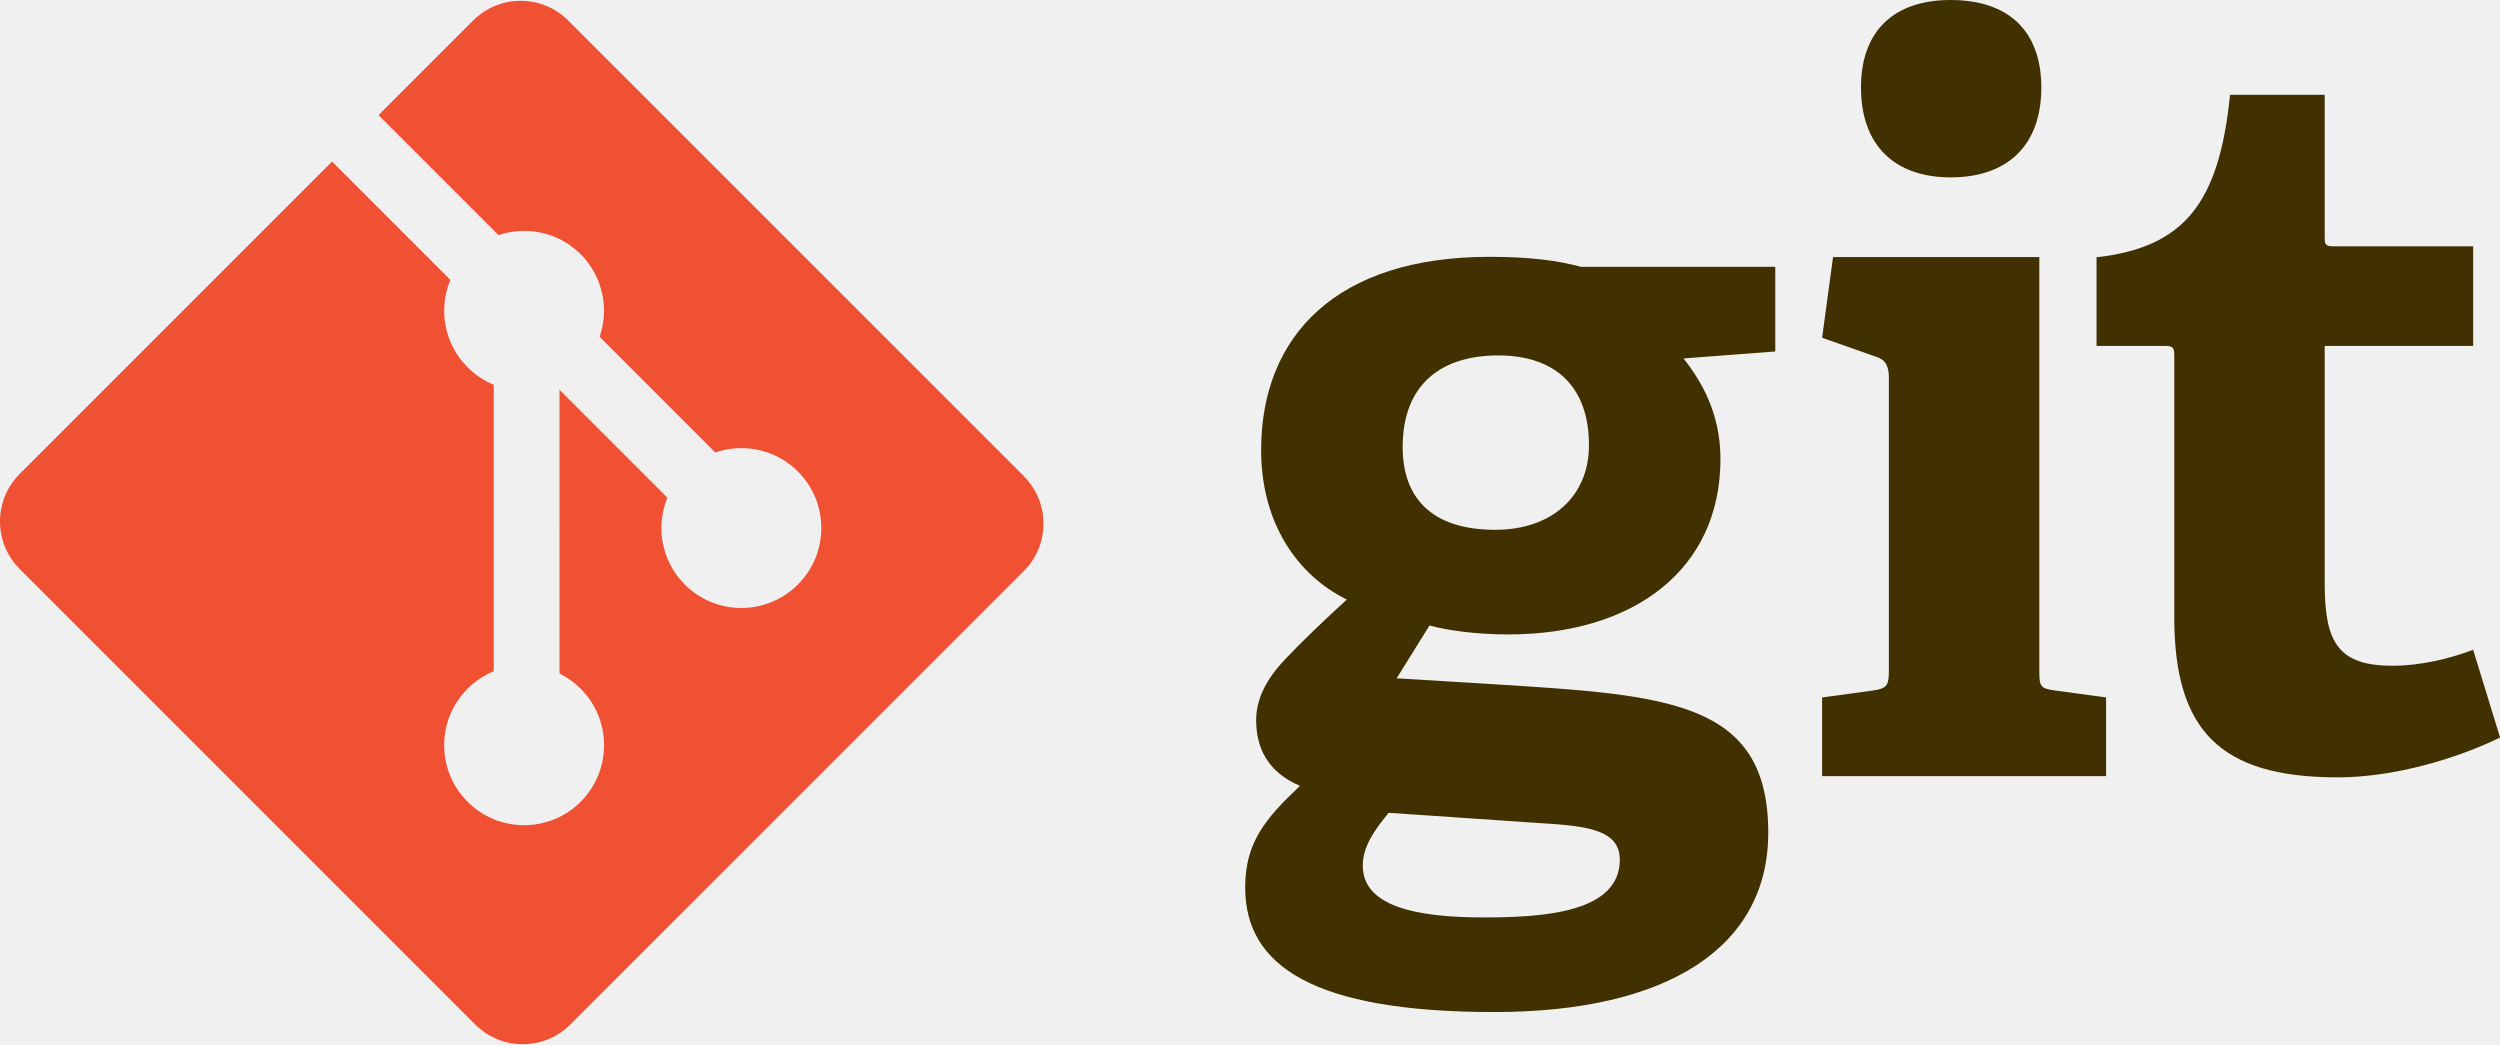
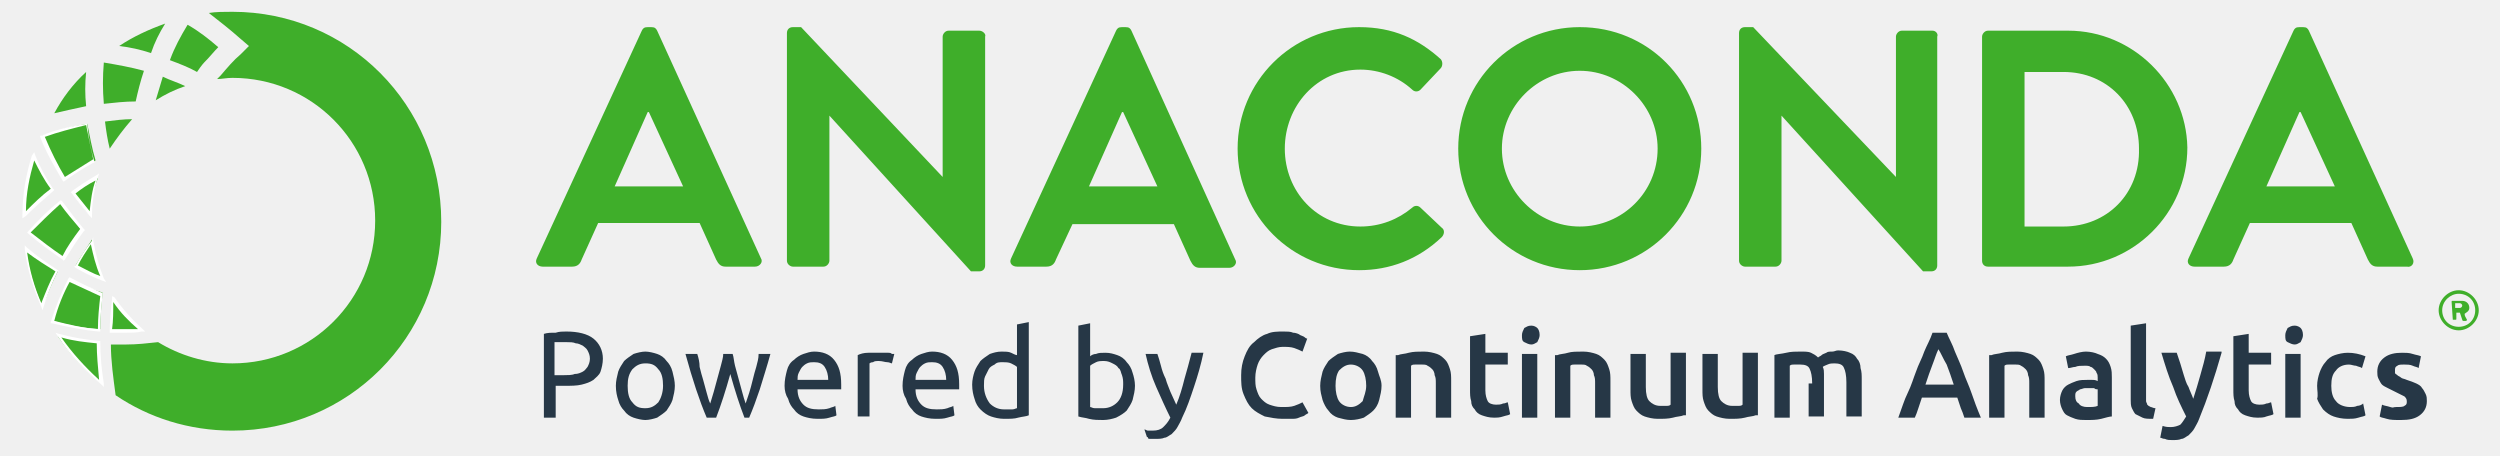
- <svg xmlns="http://www.w3.org/2000/svg" viewBox="0 0 272.96 114.01">
-   <path fill="#413000" d="m163.59,38.806c-5.985,0-10.442,2.939-10.442,10.012,0,5.329,2.938,9.028,10.12,9.028,6.088,0,10.222-3.587,10.222-9.248,0-6.416-3.7-9.791-9.9-9.791zm-11.97,49.94c-1.416,1.738-2.828,3.585-2.828,5.765,0,4.348,5.545,5.657,13.162,5.657,6.31,0,14.905-0.442,14.905-6.309,0-3.487-4.135-3.703-9.36-4.03l-15.88-1.083zm32.201-49.611c1.955,2.503,4.025,5.985,4.025,10.989,0,12.075-9.465,19.146-23.169,19.146-3.485,0-6.64-0.434-8.596-0.977l-3.591,5.765,10.66,0.651c18.822,1.199,29.915,1.744,29.915,16.208,0,12.514-10.985,19.581-29.915,19.581-19.69,0-27.196-5.005-27.196-13.598,0-4.897,2.176-7.503,5.984-11.098-3.591-1.518-4.786-4.236-4.786-7.175,0-2.395,1.195-4.57,3.156-6.639,1.958-2.065,4.133-4.135,6.744-6.527-5.33-2.61-9.356-8.268-9.356-16.319,0-12.509,8.269-21.1,24.91-21.1,4.679,0,7.509,0.431,10.011,1.087h21.215v9.245l-10.01,0.762" />
-   <path fill="#413000" d="m212.98,19.366c-6.202,0-9.791-3.593-9.791-9.796,0-6.195,3.589-9.57,9.791-9.57,6.31,0,9.9,3.375,9.9,9.57,0,6.203-3.59,9.796-9.9,9.796zm-14.036,65.376,0-8.59,5.55-0.759c1.524-0.221,1.74-0.544,1.74-2.18v-31.983c0-1.194-0.325-1.959-1.416-2.283l-5.874-2.069,1.196-8.809h22.521v45.144c0,1.744,0.105,1.96,1.741,2.18l5.549,0.759v8.59h-31.008" />
-   <path fill="#413000" d="m272.97,80.526c-4.68,2.282-11.532,4.349-17.736,4.349-12.945,0-17.839-5.217-17.839-17.515v-28.5c0-0.651,0-1.088-0.874-1.088h-7.614v-9.682c9.576-1.091,13.381-5.878,14.578-17.736h10.336v15.453c0,0.759,0,1.087,0.871,1.087h15.338v10.877h-16.209v25.999c0,6.419,1.525,8.919,7.396,8.919,3.05,0,6.201-0.759,8.812-1.739l2.94,9.576" />
-   <path fill="#f05133" d="M111.78,51.977,62.035,2.238c-2.862-2.865-7.508-2.865-10.374,0l-10.329,10.33,13.102,13.102c3.046-1.028,6.537-0.339,8.964,2.088,2.439,2.442,3.124,5.963,2.07,9.02l12.628,12.628c3.055-1.053,6.58-0.373,9.02,2.071,3.411,3.41,3.411,8.934,0,12.345-3.411,3.412-8.936,3.412-12.349,0-2.564-2.567-3.199-6.335-1.9-9.494l-11.777-11.777-0.001,30.991c0.832,0.412,1.616,0.961,2.309,1.651,3.41,3.409,3.41,8.933,0,12.348-3.411,3.409-8.938,3.409-12.345,0-3.41-3.415-3.41-8.938,0-12.348,0.843-0.841,1.818-1.478,2.858-1.905v-31.279c-1.041-0.425-2.015-1.057-2.859-1.905-2.583-2.581-3.205-6.372-1.88-9.544l-12.916-12.918-34.106,34.105c-2.866,2.867-2.866,7.513,0,10.378l49.742,49.739c2.864,2.865,7.508,2.865,10.376,0l49.512-49.504c2.865-2.866,2.865-7.514,0-10.379" />
+ <svg xmlns="http://www.w3.org/2000/svg" id="Layer_1" viewBox="0 0 211.9 38.6">
+   <style>.st0{fill:#3fae2a}.st1{fill:none}.st2{fill:#263746}.st3{fill:#fff}</style>
+   <path class="st0" d="M55.7 2.6c-.1-.2-.2-.3-.5-.3h-.3c-.3 0-.4.1-.5.3l-8.9 19.3c-.2.4.1.7.5.7h2.5c.5 0 .7-.3.8-.6l1.4-3.1h8.6l1.4 3.1c.2.4.4.6.8.6H64c.4 0 .7-.4.5-.7L55.7 2.6zm-3.6 13.2l2.8-6.3h.1l2.9 6.3h-5.8zM83 2.6h-2.6c-.3 0-.5.3-.5.5V15l-12-12.7h-.7c-.3 0-.5.2-.5.5v19.3c0 .3.3.5.5.5h2.6c.3 0 .5-.3.5-.5V9.8l12 13.2h.7c.3 0 .5-.2.5-.5V3.1c.1-.2-.2-.5-.5-.5zM95.9 2.6c-.1-.2-.2-.3-.5-.3h-.3c-.3 0-.4.1-.5.3l-8.9 19.3c-.2.4.1.7.5.7h2.5c.5 0 .7-.3.8-.6l1.4-3h8.6l1.4 3.1c.2.4.4.6.8.6h2.5c.4 0 .7-.4.5-.7L95.9 2.6zm-3.6 13.2l2.8-6.3h.1l2.9 6.3h-5.8zM120.4 17.6c-.2-.2-.5-.2-.7 0-1.2 1-2.7 1.6-4.4 1.6-3.7 0-6.4-3-6.4-6.6s2.7-6.7 6.4-6.7c1.6 0 3.2.6 4.4 1.7.2.2.5.2.7 0l1.7-1.8c.2-.2.2-.6 0-.8-1.9-1.7-4-2.7-6.9-2.7-5.7 0-10.3 4.6-10.3 10.3s4.6 10.3 10.3 10.3c2.6 0 5-.9 7-2.8.2-.2.3-.6 0-.8l-1.8-1.7zM133.9 2.3c-5.7 0-10.3 4.6-10.3 10.3s4.6 10.3 10.3 10.3c5.7 0 10.3-4.6 10.3-10.3s-4.5-10.3-10.3-10.3zm0 16.9c-3.6 0-6.6-3-6.6-6.6s3-6.6 6.6-6.6 6.6 3 6.6 6.6c0 3.7-3 6.6-6.6 6.6zM163.8 2.6h-2.6c-.3 0-.5.3-.5.5V15L148.6 2.3h-.7c-.3 0-.5.2-.5.5v19.3c0 .3.3.5.5.5h2.6c.3 0 .5-.3.5-.5V9.8L163 23h.7c.3 0 .5-.2.5-.5V3.1c.1-.2-.1-.5-.4-.5zM175.3 2.6h-6.8c-.3 0-.5.3-.5.5v19c0 .3.2.5.5.5h6.8c5.5 0 10.1-4.5 10.1-10.1-.1-5.4-4.6-9.9-10.1-9.9zm-.4 16.6h-3.3V6.1h3.3c3.7 0 6.4 2.8 6.4 6.5.1 3.8-2.7 6.6-6.4 6.6zM204.5 21.9l-8.8-19.3c-.1-.2-.2-.3-.5-.3h-.3c-.3 0-.4.1-.5.3l-8.9 19.3c-.2.4.1.7.5.7h2.5c.5 0 .7-.3.8-.6l1.4-3.1h8.6l1.4 3.1c.2.4.4.6.8.6h2.5c.4.1.7-.3.5-.7zm-12.4-6.1l2.8-6.3h.1l2.9 6.3h-5.8z" />
+   <path class="st1" d="M208.8 26c0-.1-.1-.2-.2-.2h-.4v.5h.4c.1-.1.2-.2.2-.3z" />
+   <path class="st1" d="M208.4 27.6c.8 0 1.4-.6 1.4-1.4s-.6-1.4-1.4-1.4c-.8 0-1.4.6-1.4 1.4s.7 1.4 1.4 1.4zm-.6-2.1s0-.1 0 0l.8-.1c.3 0 .6.2.6.6 0 .3-.2.5-.4.5.1.2.2.4.2.5s0 .1-.1.1h-.2s-.1 0-.1-.1l-.2-.6h-.3v.6s0 .1-.1.1h-.1c-.1 0-.1 0-.1-.1v-1.5z" />
+   <path class="st0" d="M207.9 27.1h.2c.1 0 .1 0 .1-.1v-.5h.3l.2.6s0 .1.1.1h.2c.1 0 .1-.1.1-.1-.1-.2-.2-.3-.2-.5.1-.1.4-.2.4-.5 0-.4-.3-.6-.6-.6h-.8c-.1 0-.1 0-.1.1l.1 1.5c-.1 0-.1 0 0 0zm.2-1.4h.4c.1 0 .2.1.2.2s-.1.2-.2.2h-.4v-.4z" />
+   <path class="st0" d="M208.4 28c.9 0 1.7-.8 1.7-1.7s-.8-1.7-1.7-1.7-1.7.8-1.7 1.7.8 1.7 1.7 1.7zm0-3.1c.8 0 1.4.6 1.4 1.4s-.6 1.4-1.4 1.4c-.8 0-1.4-.6-1.4-1.4s.7-1.4 1.4-1.4z" />
+   <g>
+     <path class="st2" d="M48 28.1c1 0 1.8.2 2.3.6s.8 1 .8 1.7c0 .4-.1.8-.2 1.1-.1.3-.4.5-.6.7-.3.2-.6.3-1 .4-.4.1-.9.1-1.4.1h-.8v2.7h-1v-7.1c.3-.1.6-.1 1-.1.3-.1.6-.1.9-.1zm0 .9h-1v2.8h.8c.3 0 .7 0 .9-.1.3 0 .5-.1.7-.2s.3-.3.4-.4c.1-.2.2-.4.2-.7 0-.3-.1-.5-.2-.7-.1-.2-.3-.3-.4-.4-.2-.1-.4-.2-.6-.2-.2-.1-.5-.1-.8-.1zM57.2 32.7c0 .4-.1.8-.2 1.2-.1.3-.3.6-.5.9-.2.2-.5.4-.8.6-.3.1-.7.2-1 .2s-.7-.1-1-.2c-.3-.1-.6-.3-.8-.6-.2-.2-.4-.5-.5-.9-.1-.3-.2-.7-.2-1.2 0-.4.1-.8.2-1.2.1-.3.3-.6.5-.9.2-.2.5-.4.8-.6.3-.1.7-.2 1-.2s.7.1 1 .2.6.3.8.6c.2.2.4.5.5.9.1.4.2.8.2 1.2zm-1 0c0-.6-.1-1.1-.4-1.4-.3-.4-.6-.5-1.1-.5s-.8.2-1.1.5c-.3.4-.4.8-.4 1.4 0 .6.1 1.1.4 1.4.3.4.6.5 1.1.5s.8-.2 1.1-.5c.2-.3.4-.8.4-1.4zM63.1 35.4c-.2-.5-.4-1.1-.6-1.7-.2-.6-.4-1.3-.6-2-.2.7-.4 1.4-.6 2-.2.6-.4 1.2-.6 1.7h-.8c-.3-.7-.6-1.5-.9-2.4-.3-.9-.6-1.9-.9-3h1c.1.3.2.7.2 1.1.1.4.2.8.3 1.1.1.4.2.7.3 1.1.1.4.2.7.3.9.1-.3.2-.7.3-1 .1-.4.2-.7.3-1.1.1-.4.2-.7.3-1.1s.2-.7.2-1h.8c.1.3.1.6.2 1s.2.7.3 1.1c.1.4.2.7.3 1.1s.2.7.3 1l.3-.9c.1-.3.2-.7.3-1.1.1-.4.2-.8.3-1.1.1-.4.2-.7.2-1.1h1c-.3 1.1-.6 2-.9 3-.3.9-.6 1.7-.9 2.4h-.4zM66.5 32.7c0-.5.1-.9.2-1.3s.3-.7.6-.9c.2-.2.5-.4.8-.5s.6-.2.9-.2c.7 0 1.3.2 1.7.7.4.5.6 1.1.6 2.1v.4h-3.7c0 .6.2 1 .5 1.3s.7.4 1.3.4c.3 0 .6 0 .9-.1.2-.1.4-.1.5-.2l.1.8c-.1.1-.3.1-.6.2s-.6.1-1 .1c-.5 0-.9-.1-1.2-.2-.3-.1-.6-.3-.8-.6-.2-.2-.4-.5-.5-.9-.2-.3-.3-.7-.3-1.1zm3.7-.5c0-.4-.1-.8-.3-1.1-.2-.3-.5-.4-.9-.4-.2 0-.4 0-.6.1s-.3.2-.4.3c-.1.1-.2.3-.3.5-.1.2-.1.4-.1.6h2.6zM74.7 29.9h.6c.1 0 .2 0 .3.1h.2l-.2.8c-.1 0-.2-.1-.4-.1s-.4-.1-.7-.1c-.2 0-.4 0-.5.1-.2 0-.3.1-.3.1v4.5h-1v-5.2c.2-.1.5-.2.9-.2h1.1zM76.5 32.7c0-.5.1-.9.2-1.3s.3-.7.6-.9c.2-.2.5-.4.8-.5s.6-.2.9-.2c.7 0 1.3.2 1.7.7.4.5.6 1.1.6 2.1v.4h-3.7c0 .6.2 1 .5 1.3s.7.4 1.3.4c.3 0 .6 0 .9-.1.2-.1.4-.1.5-.2l.1.8c-.1.1-.3.1-.6.2s-.6.1-1 .1c-.5 0-.9-.1-1.2-.2-.3-.1-.6-.3-.8-.6-.2-.2-.4-.5-.5-.9-.2-.3-.3-.7-.3-1.1zm3.7-.5c0-.4-.1-.8-.3-1.1-.2-.3-.5-.4-.9-.4-.2 0-.4 0-.6.1s-.3.2-.4.3c-.1.1-.2.3-.3.5-.1.2-.1.4-.1.6h2.6zM86.2 27.5l1-.2v7.9c-.2.1-.5.1-.9.2-.3.1-.7.1-1.2.1-.4 0-.8-.1-1.1-.2-.3-.1-.6-.3-.9-.6-.2-.2-.4-.5-.5-.9-.1-.3-.2-.7-.2-1.2 0-.4.1-.8.2-1.1.1-.3.3-.6.5-.9.2-.2.5-.4.8-.6.3-.1.6-.2 1-.2.3 0 .6 0 .8.1.2.1.4.2.5.2v-2.6zm0 3.6c-.1-.1-.3-.2-.5-.3-.2-.1-.5-.1-.7-.1-.3 0-.5 0-.7.2-.2.1-.4.2-.5.4l-.3.6c-.1.2-.1.5-.1.8 0 .6.2 1.1.5 1.5.3.3.7.5 1.2.5h.7c.2 0 .3-.1.4-.1v-3.5zM92.4 30.2c.1-.1.3-.2.5-.2.2-.1.5-.1.8-.1.4 0 .7.1 1 .2s.6.3.8.6c.2.2.4.5.5.9.1.3.2.7.2 1.1s-.1.8-.2 1.2c-.1.3-.3.6-.5.9-.2.2-.5.4-.9.6-.3.1-.7.2-1.1.2s-.8 0-1.2-.1c-.3-.1-.6-.1-.9-.2v-7.7l1-.2v2.8zm0 4.3c.1 0 .2.1.4.1h.7c.5 0 .9-.2 1.2-.5.3-.3.5-.8.5-1.5 0-.3 0-.5-.1-.8-.1-.2-.1-.5-.3-.6-.1-.2-.3-.3-.5-.4s-.4-.2-.7-.2c-.3 0-.5 0-.7.1s-.4.2-.5.3v3.5zM97 36.4c.1 0 .2.1.3.1h.4c.4 0 .7-.1.9-.3.2-.2.4-.4.6-.8-.4-.8-.8-1.7-1.2-2.6-.4-.9-.7-1.9-.9-2.8h1c.1.3.2.6.3 1 .1.4.2.7.4 1.1.1.4.3.8.4 1.1.2.4.3.7.5 1.1.3-.7.5-1.4.7-2.2.2-.7.4-1.4.6-2.2h1c-.2 1-.5 2-.8 2.9-.3.9-.6 1.8-1 2.6-.1.3-.3.6-.4.8s-.3.4-.5.6c-.2.1-.4.3-.6.3-.2.1-.5.1-.8.1h-.4c-.1 0-.2 0-.2-.1s-.1 0-.1-.1l-.2-.6zM108.7 35.5c-.5 0-1-.1-1.5-.2-.4-.2-.8-.4-1.1-.7-.3-.3-.5-.7-.7-1.2s-.2-1-.2-1.6c0-.6.1-1.1.3-1.6.2-.5.4-.9.8-1.2.3-.3.7-.6 1.1-.7.4-.2.9-.2 1.4-.2.3 0 .6 0 .8.1.2 0 .5.1.6.2.2.1.3.1.4.2s.2.1.2.1l-.4 1.1c-.2-.1-.4-.2-.7-.3-.3-.1-.6-.1-1-.1-.3 0-.6.1-.9.2s-.5.3-.7.5-.4.5-.5.8-.2.7-.2 1.1c0 .4 0 .7.1 1 .1.3.2.6.4.8.2.2.4.4.7.5.3.1.6.2 1 .2.5 0 .8 0 1.1-.1.3-.1.5-.2.7-.3l.5.9c-.1.1-.2.1-.3.2-.1.1-.3.1-.5.2s-.4.1-.7.1h-.7zM117.1 32.7c0 .4-.1.8-.2 1.2s-.3.7-.5.9-.5.4-.8.6c-.3.1-.7.2-1.1.2s-.7-.1-1.1-.2c-.3-.1-.6-.3-.8-.6-.2-.2-.4-.6-.5-.9-.1-.4-.2-.7-.2-1.2 0-.4.1-.8.2-1.2.1-.3.3-.6.5-.9.2-.2.5-.4.8-.6.3-.1.7-.2 1-.2.4 0 .7.1 1.1.2.3.1.6.3.8.6.2.2.4.5.5.9s.3.7.3 1.2zm-1.3 0c0-.5-.1-1-.3-1.3-.2-.3-.6-.5-1-.5s-.7.2-1 .5c-.2.3-.3.7-.3 1.3 0 .5.1 1 .3 1.3.2.3.6.5 1 .5s.7-.2 1-.5c.1-.4.3-.8.3-1.3zM118.5 30.1c.2-.1.6-.1.9-.2.4-.1.8-.1 1.3-.1.4 0 .8.1 1.1.2.3.1.5.3.7.5s.3.5.4.8.1.6.1 1v3.1h-1.3v-2.9c0-.3 0-.5-.1-.7 0-.2-.1-.4-.2-.5s-.2-.2-.4-.3c-.1-.1-.3-.1-.5-.1h-.5c-.2 0-.3 0-.4.1v4.4h-1.3v-5.3h.2zM124.6 28.5l1.3-.2v1.6h1.9v1h-1.9v2.2c0 .4.1.7.2.9s.4.3.7.3c.2 0 .4 0 .6-.1.2 0 .3-.1.4-.1l.2 1c-.1.1-.3.1-.6.2s-.5.1-.8.1c-.4 0-.7-.1-1-.2-.3-.1-.5-.3-.6-.5-.2-.2-.3-.4-.3-.7-.1-.3-.1-.6-.1-1v-4.5zM130.5 28.4c0 .2-.1.4-.2.6-.2.1-.3.2-.5.2s-.4-.1-.6-.2-.2-.3-.2-.6c0-.2.1-.4.2-.6.2-.1.3-.2.6-.2.2 0 .4.1.5.2.1.1.2.3.2.6zm-.2 7H129V30h1.3v5.4zM132 30.1c.2-.1.6-.1.9-.2s.8-.1 1.3-.1c.4 0 .8.1 1.1.2s.5.3.7.5.3.5.4.8c.1.3.1.6.1 1v3.1h-1.3v-2.9c0-.3 0-.5-.1-.7 0-.2-.1-.4-.2-.5-.1-.1-.2-.2-.4-.3-.1-.1-.3-.1-.5-.1h-.5c-.2 0-.3 0-.4.1v4.4h-1.3v-5.3h.2zM142.7 35.2c-.2.1-.6.1-.9.2-.4.1-.8.1-1.3.1-.4 0-.8-.1-1.1-.2-.3-.1-.5-.3-.7-.5s-.3-.5-.4-.8c-.1-.3-.1-.6-.1-1v-3h1.3v2.8c0 .6.1 1 .3 1.2s.5.4.9.4h.5c.2 0 .3 0 .4-.1v-4.4h1.3v5.3h-.2zM148.8 35.2c-.2.1-.6.1-.9.2-.4.1-.8.1-1.3.1-.4 0-.8-.1-1.1-.2-.3-.1-.5-.3-.7-.5s-.3-.5-.4-.8c-.1-.3-.1-.6-.1-1v-3h1.3v2.8c0 .6.1 1 .3 1.2s.5.4.9.4h.5c.2 0 .3 0 .4-.1v-4.4h1.3v5.3h-.2zM153.6 32.5c0-.6-.1-1-.2-1.2-.1-.3-.4-.4-.8-.4h-.5c-.2 0-.3 0-.4.1v4.4h-1.3v-5.3c.2-.1.6-.1 1-.2s.8-.1 1.2-.1.7 0 .9.1.4.2.6.4c.1-.1.2-.1.3-.2s.2-.1.4-.2c.1-.1.3-.1.5-.1s.3-.1.5-.1c.4 0 .8.1 1 .2.3.1.5.3.6.5.2.2.3.5.3.8.1.3.1.6.1 1v3.1h-1.3v-2.9c0-.6-.1-1-.2-1.2-.1-.3-.4-.4-.8-.4-.2 0-.4 0-.6.1-.2.1-.3.1-.4.2.1.2.1.4.1.6v3.6h-1.3v-2.8h.3zM166.5 35.4c-.1-.3-.2-.6-.3-.8l-.3-.9h-3l-.3.9c-.1.3-.2.6-.3.8h-1.4c.3-.8.5-1.5.8-2.1s.5-1.3.7-1.8c.2-.6.5-1.1.7-1.7.2-.5.5-1 .7-1.6h1.2c.2.5.5 1 .7 1.6.2.5.5 1.1.7 1.7s.5 1.2.7 1.8.5 1.4.8 2.1h-1.4zm-2.2-5.8c-.2.4-.3.8-.5 1.3s-.4 1.1-.6 1.7h2.4c-.2-.6-.4-1.2-.6-1.7-.3-.5-.5-1-.7-1.3zM168.8 30.1c.2-.1.6-.1.9-.2.4-.1.8-.1 1.3-.1.4 0 .8.1 1.1.2s.5.3.7.5.3.5.4.8.1.6.1 1v3.1H172v-2.9c0-.3 0-.5-.1-.7 0-.2-.1-.4-.2-.5-.1-.1-.2-.2-.4-.3-.1-.1-.3-.1-.5-.1h-.5c-.2 0-.3 0-.4.1v4.4h-1.3v-5.3h.2zM176.8 29.8c.4 0 .8.1 1 .2.3.1.5.2.7.4.2.2.3.4.4.7.1.3.1.6.1.9v3.3c-.2 0-.5.1-.9.2s-.8.1-1.3.1c-.3 0-.6 0-.9-.1-.3-.1-.5-.2-.7-.3s-.3-.3-.4-.5c-.1-.2-.2-.5-.2-.8s.1-.6.2-.8c.1-.2.3-.4.5-.5.2-.1.4-.2.7-.3.3-.1.6-.1.9-.1h.4c.2 0 .3 0 .5.1V32c0-.1 0-.3-.1-.4 0-.1-.1-.2-.2-.3-.1-.1-.2-.2-.3-.2-.1-.1-.3-.1-.5-.1-.3 0-.6 0-.8.1-.2 0-.4.1-.6.1l-.2-1c.2-.1.4-.1.7-.2s.7-.2 1-.2zm.1 4.7c.4 0 .7 0 .9-.1V33c-.1 0-.2 0-.3-.1h-.8c-.1 0-.3.1-.4.1-.1.1-.2.1-.3.2-.1.1-.1.2-.1.4 0 .3.1.5.3.6.1.2.4.3.7.3zM182.5 35.5c-.4 0-.7 0-.9-.1l-.6-.3c-.1-.1-.2-.3-.3-.5s-.1-.5-.1-.7v-6.3l1.3-.2V34c0 .1.1.2.1.3.1.1.1.1.3.2.1 0 .2.1.4.1l-.2.9zM188.3 29.9c-.6 2.1-1.2 3.9-1.9 5.6-.1.3-.3.6-.4.8-.1.2-.3.4-.5.6-.2.1-.4.3-.6.3-.2.1-.5.1-.8.1-.2 0-.4 0-.6-.1-.2 0-.3-.1-.4-.1l.2-1c.3.1.5.1.7.1.3 0 .6-.1.8-.2.2-.2.3-.4.5-.7-.4-.8-.8-1.6-1.1-2.5-.4-.9-.7-1.9-1-2.9h1.3l.3.9c.1.3.2.7.3 1 .1.3.2.7.4 1 .1.3.3.7.4 1 .2-.6.4-1.3.6-2 .2-.7.4-1.4.5-2h1.3v.1zM189.3 28.5l1.3-.2v1.6h1.9v1h-1.9v2.2c0 .4.1.7.2.9s.4.3.7.3c.2 0 .4 0 .6-.1.2 0 .3-.1.4-.1l.2 1c-.1.1-.3.1-.6.2-.2.1-.5.1-.8.1-.4 0-.7-.1-1-.2-.3-.1-.5-.3-.6-.5-.2-.2-.3-.4-.3-.7-.1-.3-.1-.6-.1-1v-4.5zM195.2 28.4c0 .2-.1.4-.2.6-.2.1-.3.2-.5.2s-.4-.1-.6-.2c-.2-.1-.2-.3-.2-.6 0-.2.1-.4.2-.6.2-.1.3-.2.6-.2.2 0 .4.1.5.2.1.1.2.3.2.6zm-.2 7h-1.3V30h1.3v5.4zM196.4 32.7c0-.4.1-.8.2-1.1.1-.3.3-.7.5-.9.2-.3.5-.5.8-.6s.7-.2 1.1-.2c.5 0 1 .1 1.5.3l-.3 1c-.1-.1-.3-.1-.5-.2-.2 0-.4-.1-.6-.1-.5 0-.9.2-1.1.5-.3.3-.4.7-.4 1.3 0 .5.1 1 .4 1.3.2.3.7.5 1.2.5.2 0 .4 0 .6-.1.2 0 .4-.1.5-.2l.2 1c-.1.1-.3.1-.6.2s-.6.1-.9.1c-.5 0-.9-.1-1.2-.2-.3-.1-.6-.3-.9-.6-.2-.3-.4-.6-.5-.9.1-.3 0-.7 0-1.1zM203.1 34.5c.3 0 .6 0 .7-.1.2-.1.2-.2.2-.4s-.1-.3-.2-.4l-.8-.4-.6-.3c-.2-.1-.4-.2-.5-.3-.1-.1-.2-.3-.3-.5-.1-.2-.1-.4-.1-.6 0-.5.2-.9.6-1.2.4-.3.9-.4 1.5-.4.3 0 .6 0 .9.1.3.1.5.1.7.2l-.2 1c-.1-.1-.3-.1-.5-.2s-.5-.1-.7-.1c-.3 0-.5 0-.6.1-.2.1-.2.2-.2.4v.2c0 .1.1.1.2.2s.2.1.3.2.3.1.5.2c.3.1.6.2.8.3s.4.2.5.4c.1.1.2.3.3.5s.1.4.1.6c0 .5-.2.9-.6 1.2-.4.3-.9.4-1.6.4-.5 0-.9 0-1.2-.1s-.5-.1-.6-.2l.2-1c.2.1.4.1.7.2s.2 0 .5 0z" />
+   </g>
+   <g>
+     <path class="st0" d="M5.9 23.6c-.6 1.2-1.1 2.4-1.4 3.6 1.3.4 2.6.6 4 .7 0-1 .1-2.1.2-3.1-1-.3-2-.7-2.8-1.2z" />
+     <path class="st3" d="M8.5 28.1h-.1c-1.3-.1-2.7-.4-4-.7h-.1v-.1c.4-1.3.9-2.5 1.5-3.7l.1-.1c.9.5 1.8.9 2.7 1.3h.1v.1c-.1 1-.2 2-.2 3v.2zm-3.9-.9c1.2.3 2.4.6 3.7.7 0-1 .1-1.9.2-2.8-.9-.4-1.7-.8-2.6-1.2-.5.9-1 2.1-1.3 3.3z" />
+     <path class="st0" d="M11.2 10.1c-.7 0-1.5.1-2.3.2.1.8.2 1.5.4 2.3.6-.9 1.2-1.7 1.9-2.5zM4.9 28.5c1 1.5 2.3 2.9 3.7 4-.2-1.2-.2-2.3-.3-3.5-1.1-.1-2.2-.3-3.4-.5z" />
+     <path class="st3" d="M8.8 32.8l-.2-.2c-1.4-1.2-2.7-2.5-3.7-4.1l-.2-.3.3.1c1.1.3 2.3.5 3.4.6h.1v.1c0 1.1.1 2.3.3 3.5v.3zm-3.6-4.2c.9 1.3 2 2.5 3.2 3.6-.1-1.1-.2-2.1-.2-3.1-1-.1-2-.2-3-.5z" />
+     <path class="st0" d="M14 2c-1.4.5-2.7 1.1-3.9 1.9.9.1 1.8.3 2.7.6.3-.9.7-1.7 1.2-2.5zM19.7 1c-.7 0-1.4 0-2 .1.9.7 1.8 1.4 2.7 2.2l.7.6-.7.7c-.6.5-1.1 1.1-1.7 1.8l-.3.3c.4 0 .8-.1 1.3-.1 6.7 0 12.1 5.4 12.1 12.1s-5.4 12.1-12.1 12.1c-2.3 0-4.5-.7-6.3-1.8-.9.1-1.8.2-2.7.2H9.4c0 1.4.2 2.8.4 4.3 2.8 1.9 6.2 3 9.9 3 9.8 0 17.7-7.9 17.7-17.7C37.4 8.9 29.5 1 19.7 1z" />
+     <path class="st0" d="M17.4 5.2c.4-.4.7-.8 1.1-1.2-.8-.7-1.7-1.4-2.6-1.9-.6 1-1.1 1.9-1.5 3 .8.3 1.6.6 2.3 1 .4-.6.6-.8.7-.9zM7.4 10.5c-1.3.2-2.6.6-3.8 1 .5 1.3 1.1 2.5 1.9 3.7.8-.6 1.7-1.1 2.6-1.6-.3-1-.5-2.1-.7-3.1z" />
+     <path class="st3" d="M5.4 15.4l-.1-.1c-.7-1.2-1.4-2.4-1.9-3.7v-.1h.1c1.2-.5 2.5-.8 3.8-1h.1v.1c.1 1 .3 2.1.6 3.1v.1h-.1c-.9.5-1.7 1-2.5 1.6zm-1.6-3.8c.5 1.2 1.1 2.4 1.7 3.4l2.4-1.5c-.2-.9-.4-1.9-.6-2.9-1.2.3-2.4.6-3.5 1z" />
+     <path class="st0" d="M5.1 17.2c-1 .8-1.8 1.6-2.7 2.5.9.8 1.9 1.5 2.9 2.2.5-.8 1-1.7 1.6-2.4-.6-.8-1.2-1.5-1.8-2.3z" />
+     <path class="st3" d="M5.4 22.1l-.1-.1c-1-.7-2-1.4-2.9-2.2l-.1-.1.1-.1c.8-.9 1.7-1.8 2.7-2.6h.1l.1.1c.6.8 1.2 1.6 1.8 2.3l.1.1-.1.1c-.6.8-1.1 1.6-1.6 2.4l-.1.1zm-2.8-2.4c.9.7 1.8 1.4 2.7 2 .4-.8.9-1.5 1.5-2.3-.6-.7-1.2-1.4-1.7-2.1-.9.8-1.7 1.6-2.5 2.4z" />
+     <path class="st0" d="M9.6 25.3c-.1.9-.2 1.8-.2 2.7h2.7c-1-.7-1.8-1.7-2.5-2.7z" />
+     <path class="st3" d="M10.7 28.2H9.3v-.1c0-.9.1-1.9.2-2.8v-.2l.2.1c.7 1 1.5 1.9 2.4 2.7l.2.2H12c-.4.1-.8.1-1.3.1zm-1.2-.3h2.2c-.8-.7-1.5-1.4-2.1-2.3 0 .8 0 1.6-.1 2.3z" />
+     <path class="st0" d="M12.2 6c-1.1-.3-2.2-.5-3.4-.7-.1 1.2-.1 2.3 0 3.5.9-.1 1.8-.2 2.7-.2.2-.9.4-1.7.7-2.6zM13.8 6.5c-.2.7-.4 1.3-.6 2 .8-.5 1.6-.9 2.5-1.2-.6-.3-1.3-.5-1.9-.8z" />
+     <g>
+       <path class="st0" d="M2.2 21.1c.2 1.7.7 3.4 1.4 4.9.4-1 .8-2 1.3-3-1-.6-1.9-1.2-2.7-1.9z" />
+       <path class="st3" d="M3.6 26.3l-.1-.3c-.7-1.6-1.2-3.2-1.4-4.9v-.3l.2.2c.8.7 1.7 1.3 2.6 1.9l.1.1h-.1c-.5 1-.9 2-1.2 3l-.1.3zm-1.3-4.9c.2 1.5.6 2.9 1.2 4.3.4-1 .7-1.8 1.2-2.7-.8-.5-1.6-1-2.4-1.6z" />
+     </g>
+     <g>
+       <path class="st0" d="M7.3 6.1c-1.1 1-2 2.2-2.7 3.5.8-.2 1.8-.4 2.7-.6-.1-1-.1-1.9 0-2.9z" />
+     </g>
+     <g>
+       <path class="st0" d="M6.2 16.4c.5.7.9 1.3 1.5 1.9 0-1.1.2-2.2.6-3.2-.8.3-1.4.8-2.1 1.3z" />
+       <path class="st3" d="M7.8 18.5l-.2-.2c-.5-.6-1-1.2-1.5-1.9l-.1-.1.1-.1c.7-.5 1.3-.9 2-1.3l.3-.2-.1.3c-.3 1-.5 2.1-.5 3.2v.3zm-1.4-2.1l1.2 1.5c.1-.9.2-1.8.5-2.6-.6.3-1.2.7-1.7 1.1z" />
+     </g>
+     <g>
+       <path class="st0" d="M6.4 22.5c.7.4 1.5.8 2.3 1.1-.5-1-.8-2.1-.9-3.3-.5.8-1 1.5-1.4 2.2z" />
+       <path class="st3" d="M9 23.9l-.3-.1c-.8-.3-1.6-.7-2.3-1.1l-.1-.1.1-.1c.4-.7.9-1.5 1.4-2.1l.1-.3v.3c.2 1.1.5 2.2.9 3.2l.2.3zm-2.4-1.4c.6.3 1.3.7 1.9.9-.4-.9-.6-1.8-.8-2.7-.4.6-.8 1.2-1.1 1.8z" />
+     </g>
+     <g>
+       <path class="st0" d="M4.4 16c-.6-.9-1.1-1.8-1.5-2.8-.5 1.6-.8 3.2-.8 4.9.7-.7 1.5-1.4 2.3-2.1z" />
+       <path class="st3" d="M1.9 18.5v-.3c0-1.7.3-3.4.8-5l.2-.3.1.3c.4 1 .9 1.9 1.5 2.8l.1.1-.1.1c-.8.7-1.6 1.4-2.3 2.1l-.3.2zm1-4.9c-.4 1.4-.7 2.8-.7 4.3.7-.7 1.3-1.3 2.1-1.9-.6-.8-1-1.6-1.4-2.4z" />
+     </g>
+   </g>
</svg>
